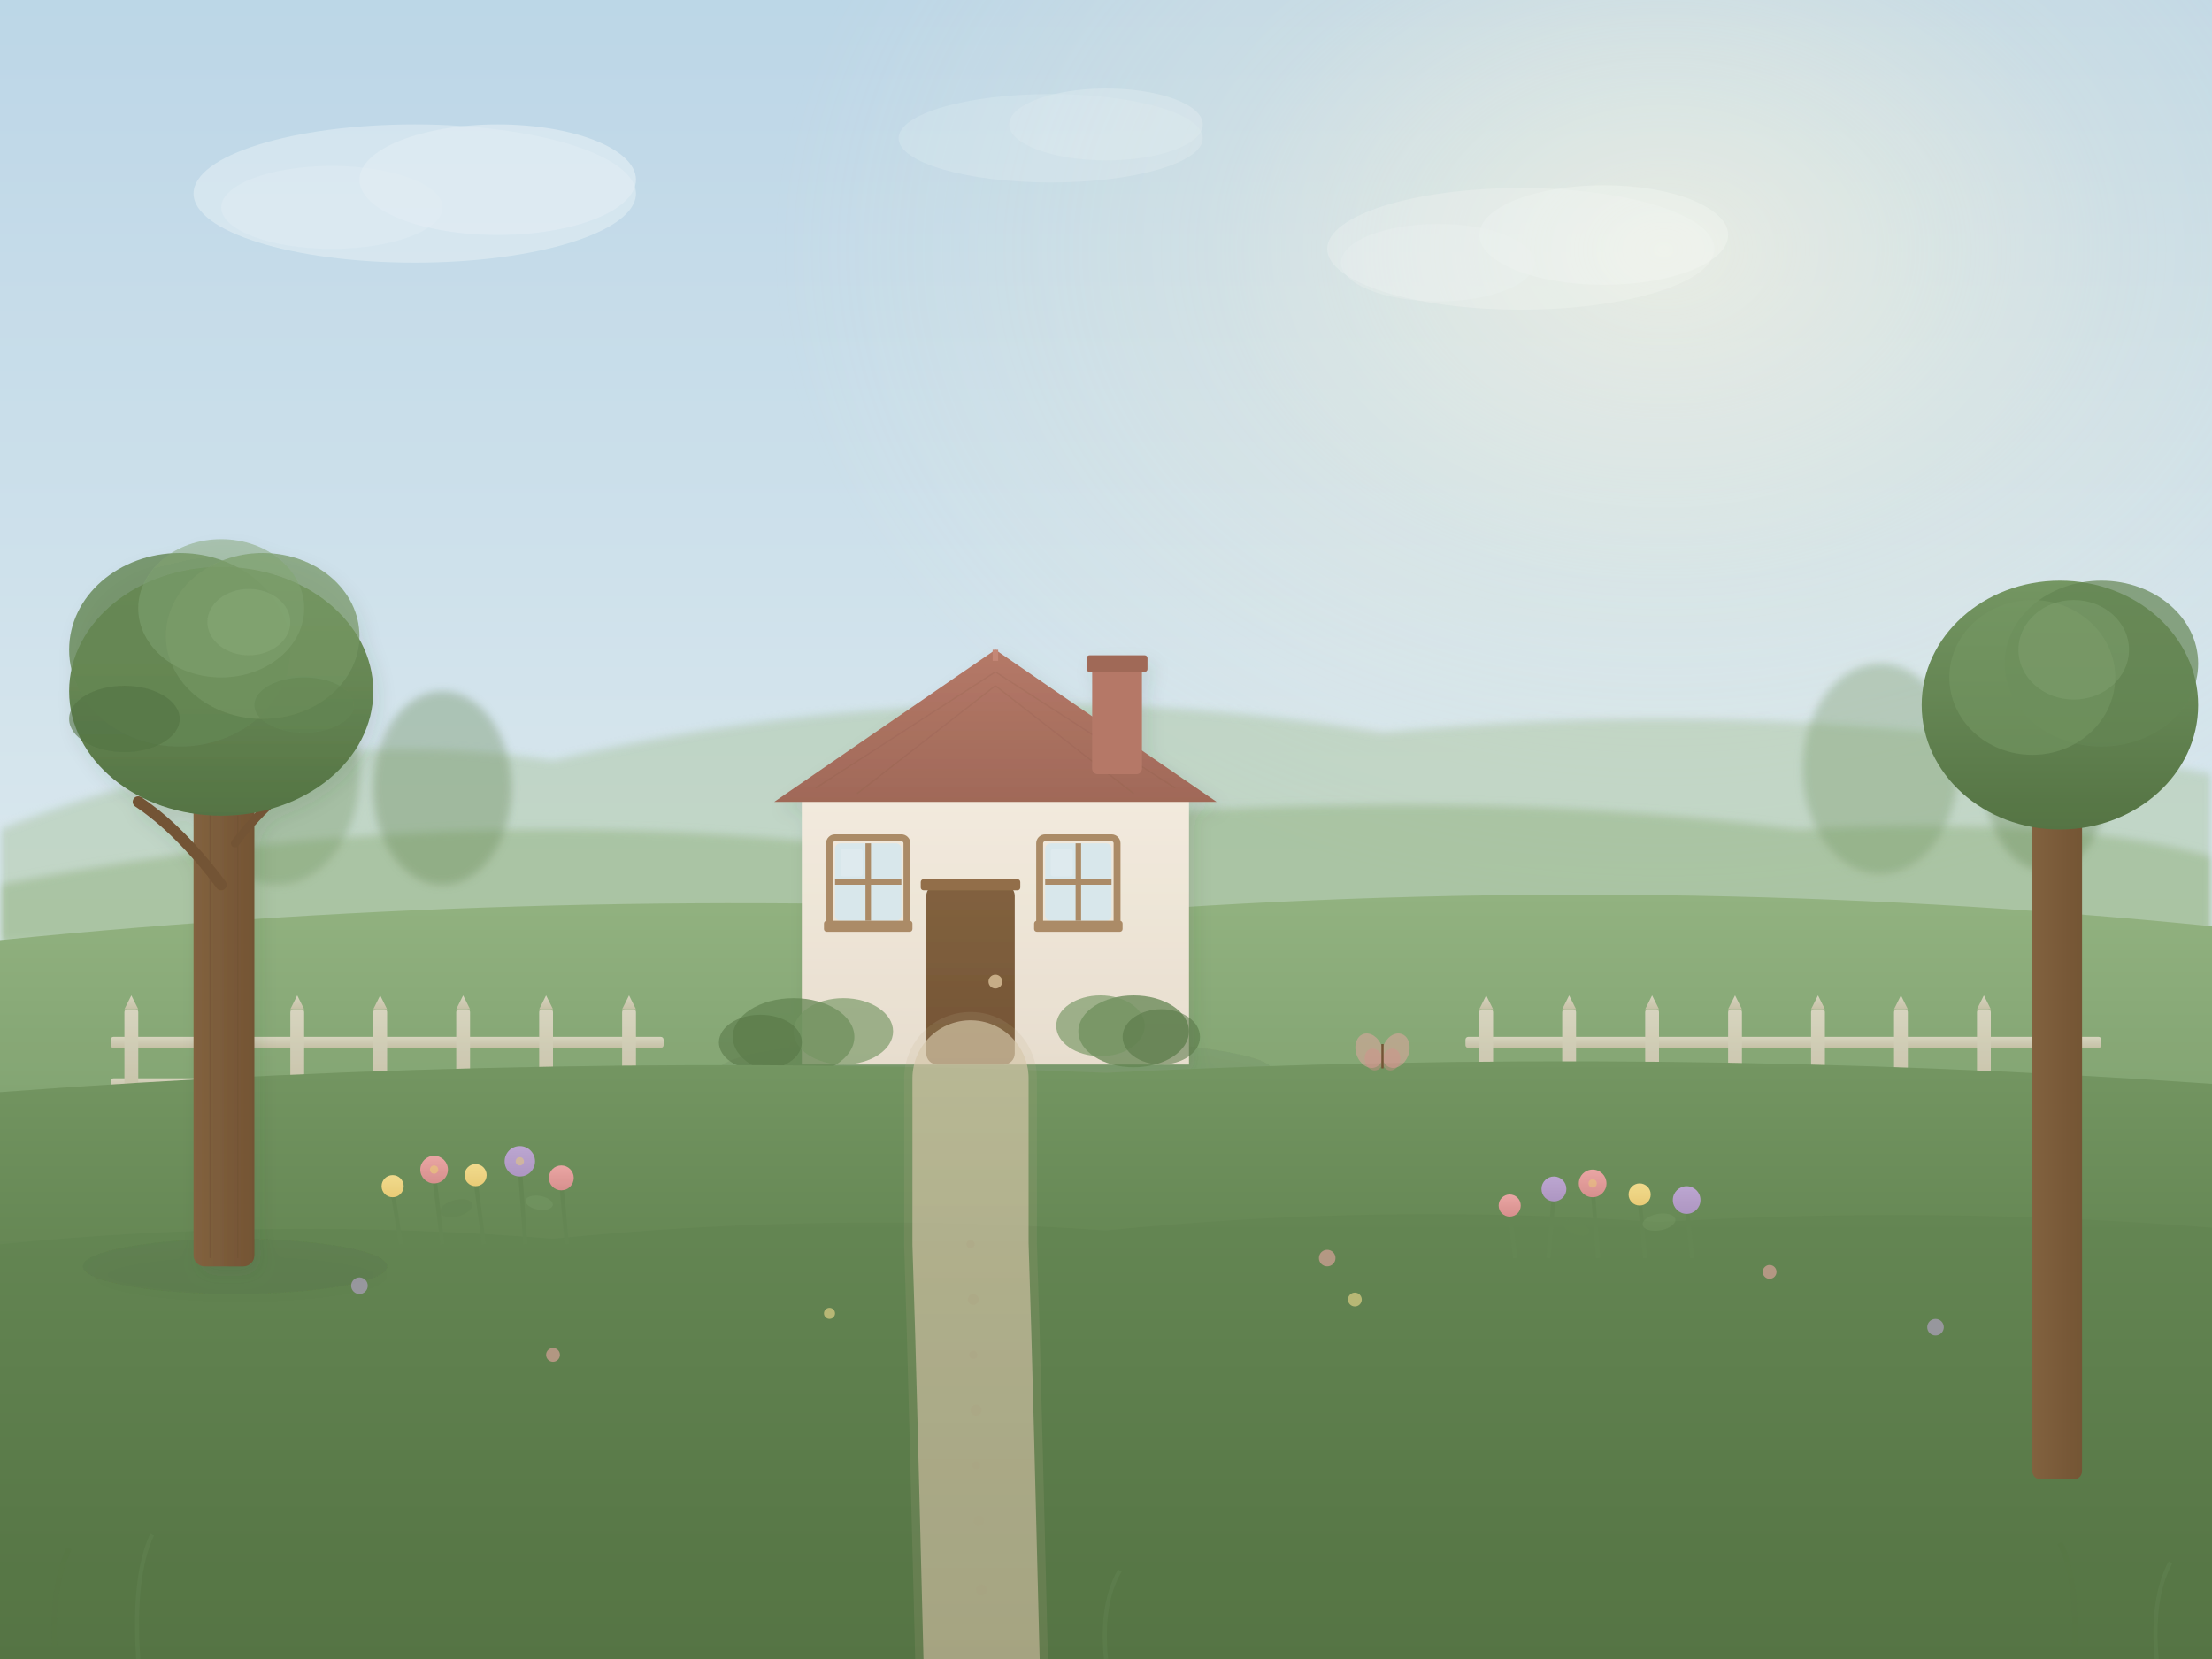
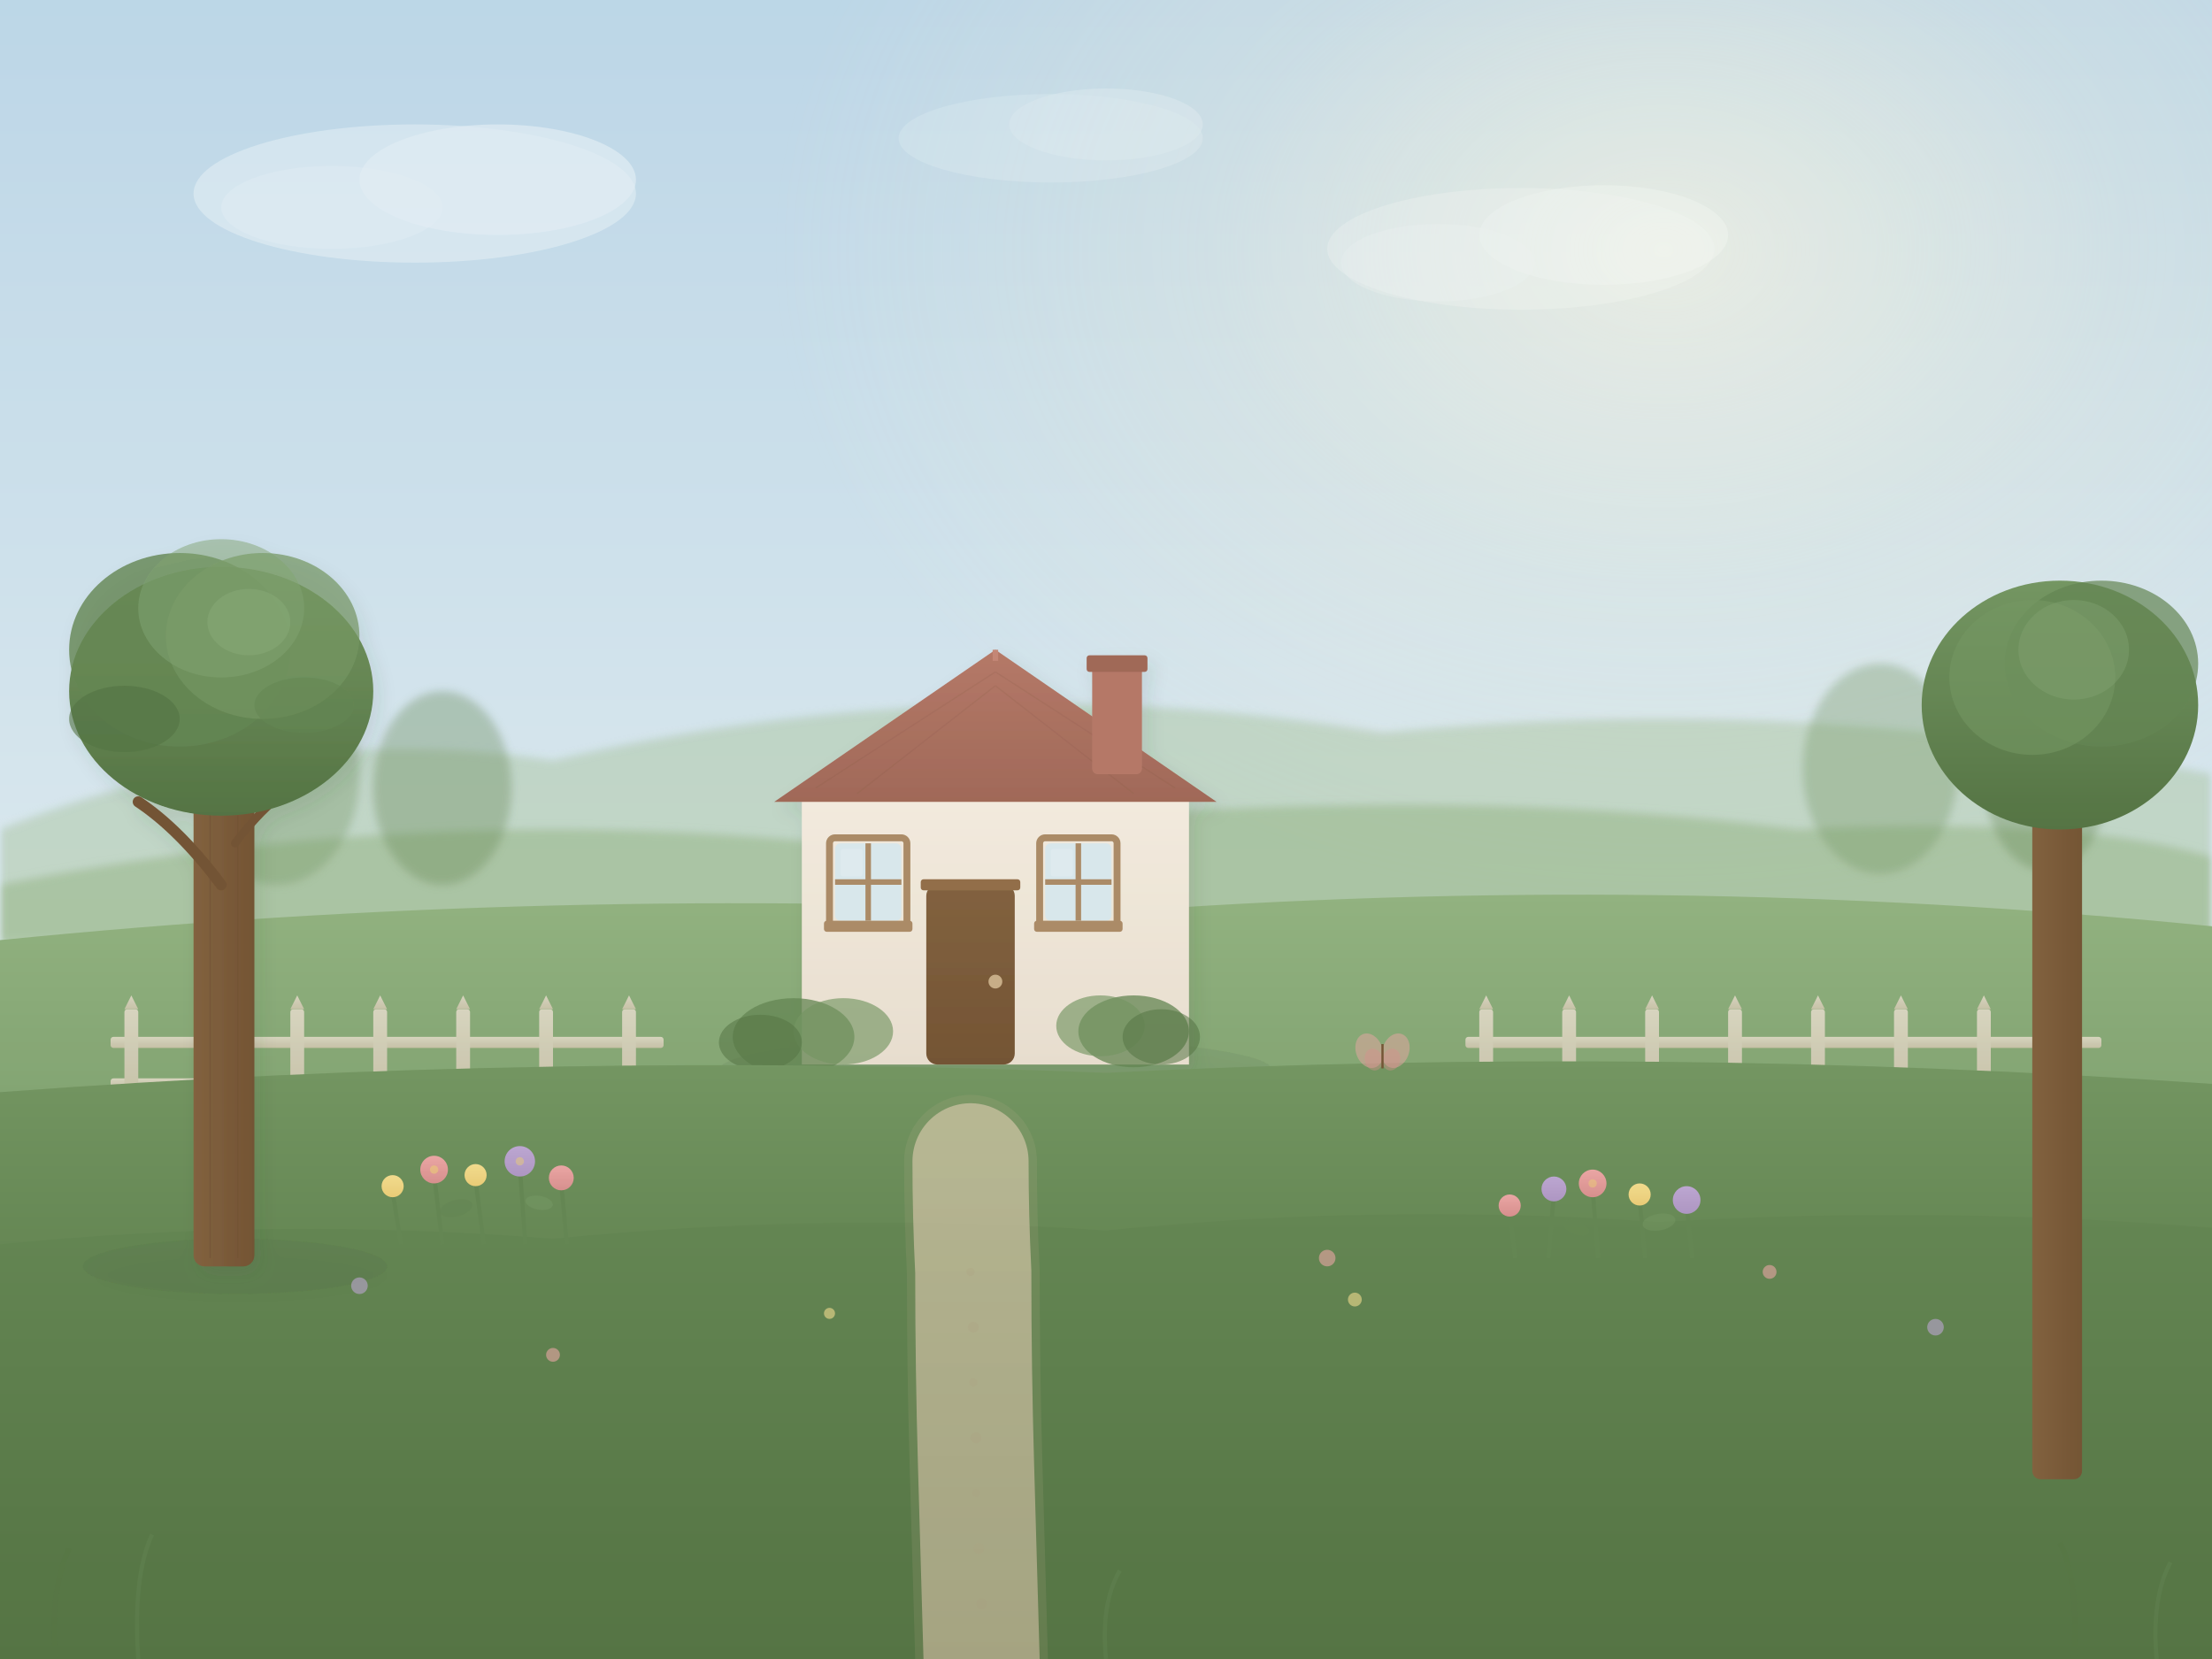
<svg xmlns="http://www.w3.org/2000/svg" viewBox="0 0 800 600" width="800" height="600">
  <defs>
    <linearGradient id="skyGrad" x1="0" y1="0" x2="0" y2="1">
      <stop offset="0%" stop-color="#B8D4E8" />
      <stop offset="50%" stop-color="#D4E4EE" />
      <stop offset="100%" stop-color="#EAF0E8" />
    </linearGradient>
    <radialGradient id="sunGlowG" cx="0.75" cy="0.15" r="0.4">
      <stop offset="0%" stop-color="#FFF8E0" stop-opacity="0.6" />
      <stop offset="50%" stop-color="#FFF3D6" stop-opacity="0.2" />
      <stop offset="100%" stop-color="#FFF3D6" stop-opacity="0" />
    </radialGradient>
    <linearGradient id="grassFar" x1="0" y1="0" x2="0" y2="1">
      <stop offset="0%" stop-color="#8BAD7A" />
      <stop offset="100%" stop-color="#7A9E6B" />
    </linearGradient>
    <linearGradient id="grassMid" x1="0" y1="0" x2="0" y2="1">
      <stop offset="0%" stop-color="#6B8F5A" />
      <stop offset="100%" stop-color="#5A7E4A" />
    </linearGradient>
    <linearGradient id="grassNear" x1="0" y1="0" x2="0" y2="1">
      <stop offset="0%" stop-color="#5A7E4A" />
      <stop offset="100%" stop-color="#4A6B3A" />
    </linearGradient>
    <linearGradient id="cottageWall" x1="0" y1="0" x2="0" y2="1">
      <stop offset="0%" stop-color="#F5EDE3" />
      <stop offset="100%" stop-color="#E8DCCF" />
    </linearGradient>
    <linearGradient id="cottageRoof" x1="0" y1="0" x2="0" y2="1">
      <stop offset="0%" stop-color="#B07060" />
      <stop offset="100%" stop-color="#9A6050" />
    </linearGradient>
    <linearGradient id="cottageDoor" x1="0" y1="0" x2="0" y2="1">
      <stop offset="0%" stop-color="#7A5835" />
      <stop offset="100%" stop-color="#6B4A2A" />
    </linearGradient>
    <linearGradient id="pathGrad" x1="0" y1="0" x2="0" y2="1">
      <stop offset="0%" stop-color="#D4C4A8" />
      <stop offset="100%" stop-color="#C4B498" />
    </linearGradient>
    <linearGradient id="treeCanopy" x1="0" y1="0" x2="0" y2="1">
      <stop offset="0%" stop-color="#6B8F5A" />
      <stop offset="100%" stop-color="#4A6B3A" />
    </linearGradient>
    <linearGradient id="treeTrunk" x1="0" y1="0" x2="1" y2="0">
      <stop offset="0%" stop-color="#7A5835" />
      <stop offset="100%" stop-color="#6B4A2A" />
    </linearGradient>
    <linearGradient id="fenceGrad" x1="0" y1="0" x2="0" y2="1">
      <stop offset="0%" stop-color="#E8DCCF" />
      <stop offset="100%" stop-color="#D4C4B0" />
    </linearGradient>
    <linearGradient id="flowerPink" x1="0" y1="0" x2="0" y2="1">
      <stop offset="0%" stop-color="#E8A0A0" />
      <stop offset="100%" stop-color="#D48888" />
    </linearGradient>
    <linearGradient id="flowerYellow" x1="0" y1="0" x2="0" y2="1">
      <stop offset="0%" stop-color="#F0D888" />
      <stop offset="100%" stop-color="#E8C870" />
    </linearGradient>
    <linearGradient id="flowerLavender" x1="0" y1="0" x2="0" y2="1">
      <stop offset="0%" stop-color="#B8A0D0" />
      <stop offset="100%" stop-color="#A890C0" />
    </linearGradient>
    <filter id="gSoftShadow" x="-10%" y="-10%" width="120%" height="120%">
      <feGaussianBlur in="SourceAlpha" stdDeviation="3" result="blur" />
      <feOffset dx="2" dy="3" result="offset" />
      <feFlood flood-color="#3A4A30" flood-opacity="0.12" result="color" />
      <feComposite in="color" in2="offset" operator="in" result="shadow" />
      <feMerge>
        <feMergeNode in="shadow" />
        <feMergeNode in="SourceGraphic" />
      </feMerge>
    </filter>
    <filter id="distantHaze">
      <feGaussianBlur stdDeviation="1.5" />
    </filter>
  </defs>
  <rect width="800" height="600" fill="url(#skyGrad)" />
  <rect width="800" height="600" fill="url(#sunGlowG)" />
  <g opacity="0.5">
    <ellipse cx="150" cy="70" rx="80" ry="25" fill="#FFFFFF" opacity="0.6" />
    <ellipse cx="180" cy="65" rx="50" ry="20" fill="#FFFFFF" opacity="0.7" />
    <ellipse cx="120" cy="75" rx="40" ry="15" fill="#FFFFFF" opacity="0.5" />
  </g>
  <g opacity="0.4">
    <ellipse cx="550" cy="90" rx="70" ry="22" fill="#FFFFFF" opacity="0.5" />
    <ellipse cx="580" cy="85" rx="45" ry="18" fill="#FFFFFF" opacity="0.6" />
    <ellipse cx="520" cy="95" rx="35" ry="14" fill="#FFFFFF" opacity="0.4" />
  </g>
  <g opacity="0.3">
    <ellipse cx="380" cy="50" rx="55" ry="16" fill="#FFFFFF" opacity="0.5" />
    <ellipse cx="400" cy="45" rx="35" ry="13" fill="#FFFFFF" opacity="0.6" />
  </g>
  <path d="M0,300 Q100,260 200,275 Q350,240 500,265 Q650,250 800,280 L800,340 L0,340 Z" fill="#9AB88A" opacity="0.4" filter="url(#distantHaze)" />
  <path d="M0,320 Q150,290 300,305 Q500,280 650,300 Q750,295 800,310 L800,360 L0,360 Z" fill="#8BAD7A" opacity="0.5" filter="url(#distantHaze)" />
  <g opacity="0.35" filter="url(#distantHaze)">
    <ellipse cx="100" cy="280" rx="30" ry="40" fill="#6B8F5A" />
    <ellipse cx="160" cy="285" rx="25" ry="35" fill="#5A7E4A" />
    <ellipse cx="680" cy="278" rx="28" ry="38" fill="#6B8F5A" />
    <ellipse cx="740" cy="283" rx="22" ry="32" fill="#5A7E4A" />
  </g>
  <path d="M0,340 Q200,320 400,330 Q600,315 800,335 L800,400 L0,400 Z" fill="url(#grassFar)" />
  <g filter="url(#gSoftShadow)" transform="translate(280, 245)">
    <ellipse cx="80" cy="142" rx="100" ry="12" fill="#3A4A30" opacity="0.1" />
    <rect x="10" y="40" width="140" height="100" fill="url(#cottageWall)" />
    <rect x="10" y="40" width="140" height="100" fill="#E0D4C4" opacity="0.15" />
    <path d="M0,45 L80,-10 L160,45 Z" fill="url(#cottageRoof)" />
    <line x1="80" y1="-10" x2="80" y2="-6" stroke="#C08070" stroke-width="2" />
    <g opacity="0.15">
      <line x1="15" y1="40" x2="80" y2="-2" stroke="#7A4A3A" stroke-width="0.5" />
      <line x1="30" y1="42" x2="80" y2="3" stroke="#7A4A3A" stroke-width="0.5" />
      <line x1="130" y1="42" x2="80" y2="3" stroke="#7A4A3A" stroke-width="0.5" />
      <line x1="145" y1="40" x2="80" y2="-2" stroke="#7A4A3A" stroke-width="0.5" />
    </g>
    <rect x="115" y="-5" width="18" height="40" rx="2" fill="#B07060" />
    <rect x="113" y="-8" width="22" height="6" rx="1" fill="#9A6050" />
    <rect x="55" y="75" width="32" height="65" rx="4" fill="url(#cottageDoor)" />
    <circle cx="80" cy="110" r="2.5" fill="#C4A882" />
    <rect x="53" y="73" width="36" height="4" rx="1" fill="#8B6541" />
    <rect x="22" y="60" width="24" height="28" rx="2" fill="#D6E5EC" />
    <line x1="34" y1="60" x2="34" y2="88" stroke="#A68460" stroke-width="2" />
    <line x1="22" y1="74" x2="46" y2="74" stroke="#A68460" stroke-width="2" />
    <rect x="20" y="58" width="28" height="32" rx="2" fill="none" stroke="#A68460" stroke-width="2.5" />
    <rect x="18" y="88" width="32" height="4" rx="1" fill="#A68460" />
    <rect x="98" y="60" width="24" height="28" rx="2" fill="#D6E5EC" />
    <line x1="110" y1="60" x2="110" y2="88" stroke="#A68460" stroke-width="2" />
    <line x1="98" y1="74" x2="122" y2="74" stroke="#A68460" stroke-width="2" />
    <rect x="96" y="58" width="28" height="32" rx="2" fill="none" stroke="#A68460" stroke-width="2.5" />
    <rect x="94" y="88" width="32" height="4" rx="1" fill="#A68460" />
    <rect x="24" y="62" width="8" height="10" rx="1" fill="#FFFFFF" opacity="0.15" />
    <rect x="100" y="62" width="8" height="10" rx="1" fill="#FFFFFF" opacity="0.15" />
  </g>
  <g transform="translate(275, 375)">
    <ellipse cx="12" cy="0" rx="22" ry="14" fill="#5A7E4A" opacity="0.75" />
    <ellipse cx="30" cy="-2" rx="18" ry="12" fill="#6B8F5A" opacity="0.65" />
    <ellipse cx="0" cy="2" rx="15" ry="10" fill="#4A6B3A" opacity="0.55" />
  </g>
  <g transform="translate(410, 373)">
    <ellipse cx="0" cy="0" rx="20" ry="13" fill="#5A7E4A" opacity="0.75" />
    <ellipse cx="-12" cy="-2" rx="16" ry="11" fill="#6B8F5A" opacity="0.65" />
    <ellipse cx="10" cy="2" rx="14" ry="10" fill="#4A6B3A" opacity="0.55" />
  </g>
  <g opacity="0.8">
    <g transform="translate(40, 370)">
      <rect x="0" y="5" width="200" height="4" rx="1" fill="url(#fenceGrad)" />
      <rect x="0" y="20" width="200" height="4" rx="1" fill="url(#fenceGrad)" />
      <rect x="5" y="-5" width="5" height="35" rx="1" fill="url(#fenceGrad)" />
      <rect x="35" y="-5" width="5" height="35" rx="1" fill="url(#fenceGrad)" />
      <rect x="65" y="-5" width="5" height="35" rx="1" fill="url(#fenceGrad)" />
      <rect x="95" y="-5" width="5" height="35" rx="1" fill="url(#fenceGrad)" />
      <rect x="125" y="-5" width="5" height="35" rx="1" fill="url(#fenceGrad)" />
      <rect x="155" y="-5" width="5" height="35" rx="1" fill="url(#fenceGrad)" />
      <rect x="185" y="-5" width="5" height="35" rx="1" fill="url(#fenceGrad)" />
      <polygon points="5,-5 7.5,-10 10,-5" fill="url(#fenceGrad)" />
      <polygon points="35,-5 37.5,-10 40,-5" fill="url(#fenceGrad)" />
      <polygon points="65,-5 67.5,-10 70,-5" fill="url(#fenceGrad)" />
      <polygon points="95,-5 97.5,-10 100,-5" fill="url(#fenceGrad)" />
      <polygon points="125,-5 127.5,-10 130,-5" fill="url(#fenceGrad)" />
      <polygon points="155,-5 157.5,-10 160,-5" fill="url(#fenceGrad)" />
      <polygon points="185,-5 187.5,-10 190,-5" fill="url(#fenceGrad)" />
    </g>
    <g transform="translate(530, 370)">
      <rect x="0" y="5" width="230" height="4" rx="1" fill="url(#fenceGrad)" />
      <rect x="0" y="20" width="230" height="4" rx="1" fill="url(#fenceGrad)" />
      <rect x="5" y="-5" width="5" height="35" rx="1" fill="url(#fenceGrad)" />
      <rect x="35" y="-5" width="5" height="35" rx="1" fill="url(#fenceGrad)" />
      <rect x="65" y="-5" width="5" height="35" rx="1" fill="url(#fenceGrad)" />
      <rect x="95" y="-5" width="5" height="35" rx="1" fill="url(#fenceGrad)" />
      <rect x="125" y="-5" width="5" height="35" rx="1" fill="url(#fenceGrad)" />
      <rect x="155" y="-5" width="5" height="35" rx="1" fill="url(#fenceGrad)" />
      <rect x="185" y="-5" width="5" height="35" rx="1" fill="url(#fenceGrad)" />
      <rect x="215" y="-5" width="5" height="35" rx="1" fill="url(#fenceGrad)" />
      <polygon points="5,-5 7.5,-10 10,-5" fill="url(#fenceGrad)" />
      <polygon points="35,-5 37.5,-10 40,-5" fill="url(#fenceGrad)" />
      <polygon points="65,-5 67.5,-10 70,-5" fill="url(#fenceGrad)" />
      <polygon points="95,-5 97.5,-10 100,-5" fill="url(#fenceGrad)" />
      <polygon points="125,-5 127.5,-10 130,-5" fill="url(#fenceGrad)" />
      <polygon points="155,-5 157.5,-10 160,-5" fill="url(#fenceGrad)" />
      <polygon points="185,-5 187.5,-10 190,-5" fill="url(#fenceGrad)" />
      <polygon points="215,-5 217.5,-10 220,-5" fill="url(#fenceGrad)" />
    </g>
  </g>
  <path d="M0,395 Q200,380 400,388 Q600,378 800,392 L800,460 L0,460 Z" fill="url(#grassMid)" />
  <path d="M0,450 Q100,440 200,448 Q300,438 400,445 Q500,435 600,442 Q700,436 800,444 L800,600 L0,600 Z" fill="url(#grassNear)" />
-   <path d="M355,600 Q354,560 353,520 Q352,480 351,450 Q351,420 351,390" fill="none" stroke="#B8A888" stroke-width="48" stroke-linecap="round" opacity="0.15" />
-   <path d="M355,600 Q354,560 353,520 Q352,480 351,450 Q351,420 351,390" fill="none" stroke="url(#pathGrad)" stroke-width="42" stroke-linecap="round" opacity="0.65" />
+   <path d="M355,600 Q354,565 353,530 Q352,495 352,460 Q351,440 351,420" fill="none" stroke="#B8A888" stroke-width="48" stroke-linecap="round" opacity="0.15" />
+   <path d="M355,600 Q354,565 353,530 Q352,495 352,460 Q351,440 351,420" fill="none" stroke="url(#pathGrad)" stroke-width="42" stroke-linecap="round" opacity="0.65" />
  <g opacity="0.2">
-     <circle cx="353" cy="510" r="2" fill="#A69878" />
-     <circle cx="352" cy="490" r="1.5" fill="#A69878" />
-     <circle cx="352" cy="470" r="2" fill="#A69878" />
-     <circle cx="351" cy="450" r="1.5" fill="#A69878" />
-     <circle cx="354" cy="550" r="2" fill="#A69878" />
-     <circle cx="353" cy="530" r="1.5" fill="#A69878" />
-     <circle cx="355" cy="575" r="2" fill="#A69878" />
+     <circle cx="353" cy="520" r="2" fill="#A69878" />
+     <circle cx="352" cy="500" r="1.5" fill="#A69878" />
+     <circle cx="352" cy="480" r="2" fill="#A69878" />
+     <circle cx="351" cy="460" r="1.5" fill="#A69878" />
+     <circle cx="354" cy="560" r="2" fill="#A69878" />
+     <circle cx="353" cy="540" r="1.5" fill="#A69878" />
+     <circle cx="355" cy="580" r="2" fill="#A69878" />
  </g>
  <g filter="url(#gSoftShadow)" transform="translate(60, 180)">
    <ellipse cx="25" cy="278" rx="55" ry="10" fill="#3A4A30" opacity="0.1" />
    <rect x="10" y="95" width="22" height="183" rx="4" fill="url(#treeTrunk)" />
    <line x1="16" y1="110" x2="16" y2="275" stroke="#5A3A20" stroke-width="0.5" opacity="0.3" />
    <line x1="26" y1="115" x2="26" y2="275" stroke="#5A3A20" stroke-width="0.5" opacity="0.2" />
    <path d="M20,140 Q5,120 -10,110" fill="none" stroke="#6B4A2A" stroke-width="4" stroke-linecap="round" />
    <path d="M25,125 Q40,105 55,100" fill="none" stroke="#6B4A2A" stroke-width="3" stroke-linecap="round" />
    <ellipse cx="20" cy="70" rx="55" ry="45" fill="url(#treeCanopy)" />
    <ellipse cx="5" cy="55" rx="40" ry="35" fill="#5A7E4A" opacity="0.8" />
    <ellipse cx="35" cy="50" rx="35" ry="30" fill="#6B8F5A" opacity="0.7" />
    <ellipse cx="20" cy="40" rx="30" ry="25" fill="#7A9E6B" opacity="0.5" />
    <ellipse cx="30" cy="45" rx="15" ry="12" fill="#8BAD7A" opacity="0.3" />
    <ellipse cx="-15" cy="80" rx="20" ry="12" fill="#4A6B3A" opacity="0.6" />
    <ellipse cx="50" cy="75" rx="18" ry="10" fill="#5A7E4A" opacity="0.5" />
  </g>
  <g transform="translate(720, 200)">
    <rect x="15" y="80" width="18" height="255" rx="3" fill="url(#treeTrunk)" />
    <ellipse cx="25" cy="55" rx="50" ry="45" fill="url(#treeCanopy)" />
    <ellipse cx="40" cy="40" rx="35" ry="30" fill="#5A7E4A" opacity="0.7" />
    <ellipse cx="15" cy="45" rx="30" ry="28" fill="#6B8F5A" opacity="0.6" />
    <ellipse cx="30" cy="35" rx="20" ry="18" fill="#7A9E6B" opacity="0.4" />
  </g>
  <g transform="translate(160, 445)">
    <line x1="0" y1="5" x2="-3" y2="-20" stroke="#5A7E4A" stroke-width="1.5" />
    <line x1="15" y1="5" x2="12" y2="-18" stroke="#5A7E4A" stroke-width="1.5" />
    <line x1="30" y1="5" x2="28" y2="-23" stroke="#5A7E4A" stroke-width="1.5" />
    <line x1="45" y1="5" x2="43" y2="-17" stroke="#5A7E4A" stroke-width="1.5" />
    <line x1="-15" y1="5" x2="-18" y2="-14" stroke="#5A7E4A" stroke-width="1.5" />
    <circle cx="-3" cy="-22" r="5" fill="url(#flowerPink)" />
    <circle cx="12" cy="-20" r="4" fill="url(#flowerYellow)" />
    <circle cx="28" cy="-25" r="5.5" fill="url(#flowerLavender)" />
    <circle cx="43" cy="-19" r="4.5" fill="url(#flowerPink)" />
    <circle cx="-18" cy="-16" r="4" fill="url(#flowerYellow)" />
    <circle cx="-3" cy="-22" r="1.5" fill="#E8C870" opacity="0.6" />
    <circle cx="28" cy="-25" r="1.5" fill="#E8C870" opacity="0.5" />
    <ellipse cx="5" cy="-8" rx="6" ry="3" fill="#5A7E4A" transform="rotate(-15, 5, -8)" opacity="0.7" />
    <ellipse cx="35" cy="-10" rx="5" ry="2.5" fill="#6B8F5A" transform="rotate(10, 35, -10)" opacity="0.6" />
  </g>
  <g transform="translate(560, 450)">
    <line x1="0" y1="5" x2="2" y2="-18" stroke="#5A7E4A" stroke-width="1.5" />
    <line x1="18" y1="5" x2="16" y2="-20" stroke="#5A7E4A" stroke-width="1.5" />
    <line x1="35" y1="5" x2="33" y2="-16" stroke="#5A7E4A" stroke-width="1.5" />
    <line x1="52" y1="5" x2="50" y2="-14" stroke="#5A7E4A" stroke-width="1.5" />
    <line x1="-12" y1="5" x2="-14" y2="-12" stroke="#5A7E4A" stroke-width="1.5" />
    <circle cx="2" cy="-20" r="4.5" fill="url(#flowerLavender)" />
    <circle cx="16" cy="-22" r="5" fill="url(#flowerPink)" />
    <circle cx="33" cy="-18" r="4" fill="url(#flowerYellow)" />
    <circle cx="50" cy="-16" r="5" fill="url(#flowerLavender)" />
    <circle cx="-14" cy="-14" r="4" fill="url(#flowerPink)" />
    <circle cx="16" cy="-22" r="1.5" fill="#E8C870" opacity="0.5" />
    <ellipse cx="10" cy="-6" rx="5" ry="2.5" fill="#5A7E4A" transform="rotate(20, 10, -6)" opacity="0.6" />
    <ellipse cx="40" cy="-8" rx="6" ry="3" fill="#6B8F5A" transform="rotate(-10, 40, -8)" opacity="0.5" />
  </g>
  <g opacity="0.6">
    <circle cx="480" cy="455" r="3" fill="#E8A0A0" />
    <circle cx="490" cy="470" r="2.5" fill="#F0D888" />
    <circle cx="130" cy="465" r="3" fill="#B8A0D0" />
    <circle cx="640" cy="460" r="2.5" fill="#E8A0A0" />
    <circle cx="300" cy="475" r="2" fill="#F0D888" />
    <circle cx="700" cy="480" r="3" fill="#B8A0D0" />
    <circle cx="200" cy="490" r="2.5" fill="#E8A0A0" />
  </g>
  <g transform="translate(500, 380) scale(0.8)">
    <ellipse cx="-6" cy="0" rx="6" ry="8" fill="#E8A0A0" opacity="0.5" transform="rotate(-20, -6, 0)" />
    <ellipse cx="6" cy="0" rx="6" ry="8" fill="#E8A0A0" opacity="0.5" transform="rotate(20, 6, 0)" />
    <ellipse cx="-4" cy="4" rx="4" ry="5" fill="#D48888" opacity="0.4" transform="rotate(-15, -4, 4)" />
    <ellipse cx="4" cy="4" rx="4" ry="5" fill="#D48888" opacity="0.4" transform="rotate(15, 4, 4)" />
    <line x1="0" y1="-3" x2="0" y2="8" stroke="#6B4A2A" stroke-width="1" />
  </g>
  <g opacity="0.4">
    <path d="M20,600 Q18,575 25,560" fill="none" stroke="#4A6B3A" stroke-width="2" />
    <path d="M50,600 Q48,570 55,555" fill="none" stroke="#5A7E4A" stroke-width="1.5" />
    <path d="M750,600 Q752,572 745,558" fill="none" stroke="#4A6B3A" stroke-width="2" />
    <path d="M780,600 Q778,578 785,565" fill="none" stroke="#5A7E4A" stroke-width="1.5" />
    <path d="M400,600 Q398,580 405,568" fill="none" stroke="#5A7E4A" stroke-width="1.5" />
  </g>
  <rect width="800" height="600" fill="#FFF8E0" opacity="0.06" />
</svg>
